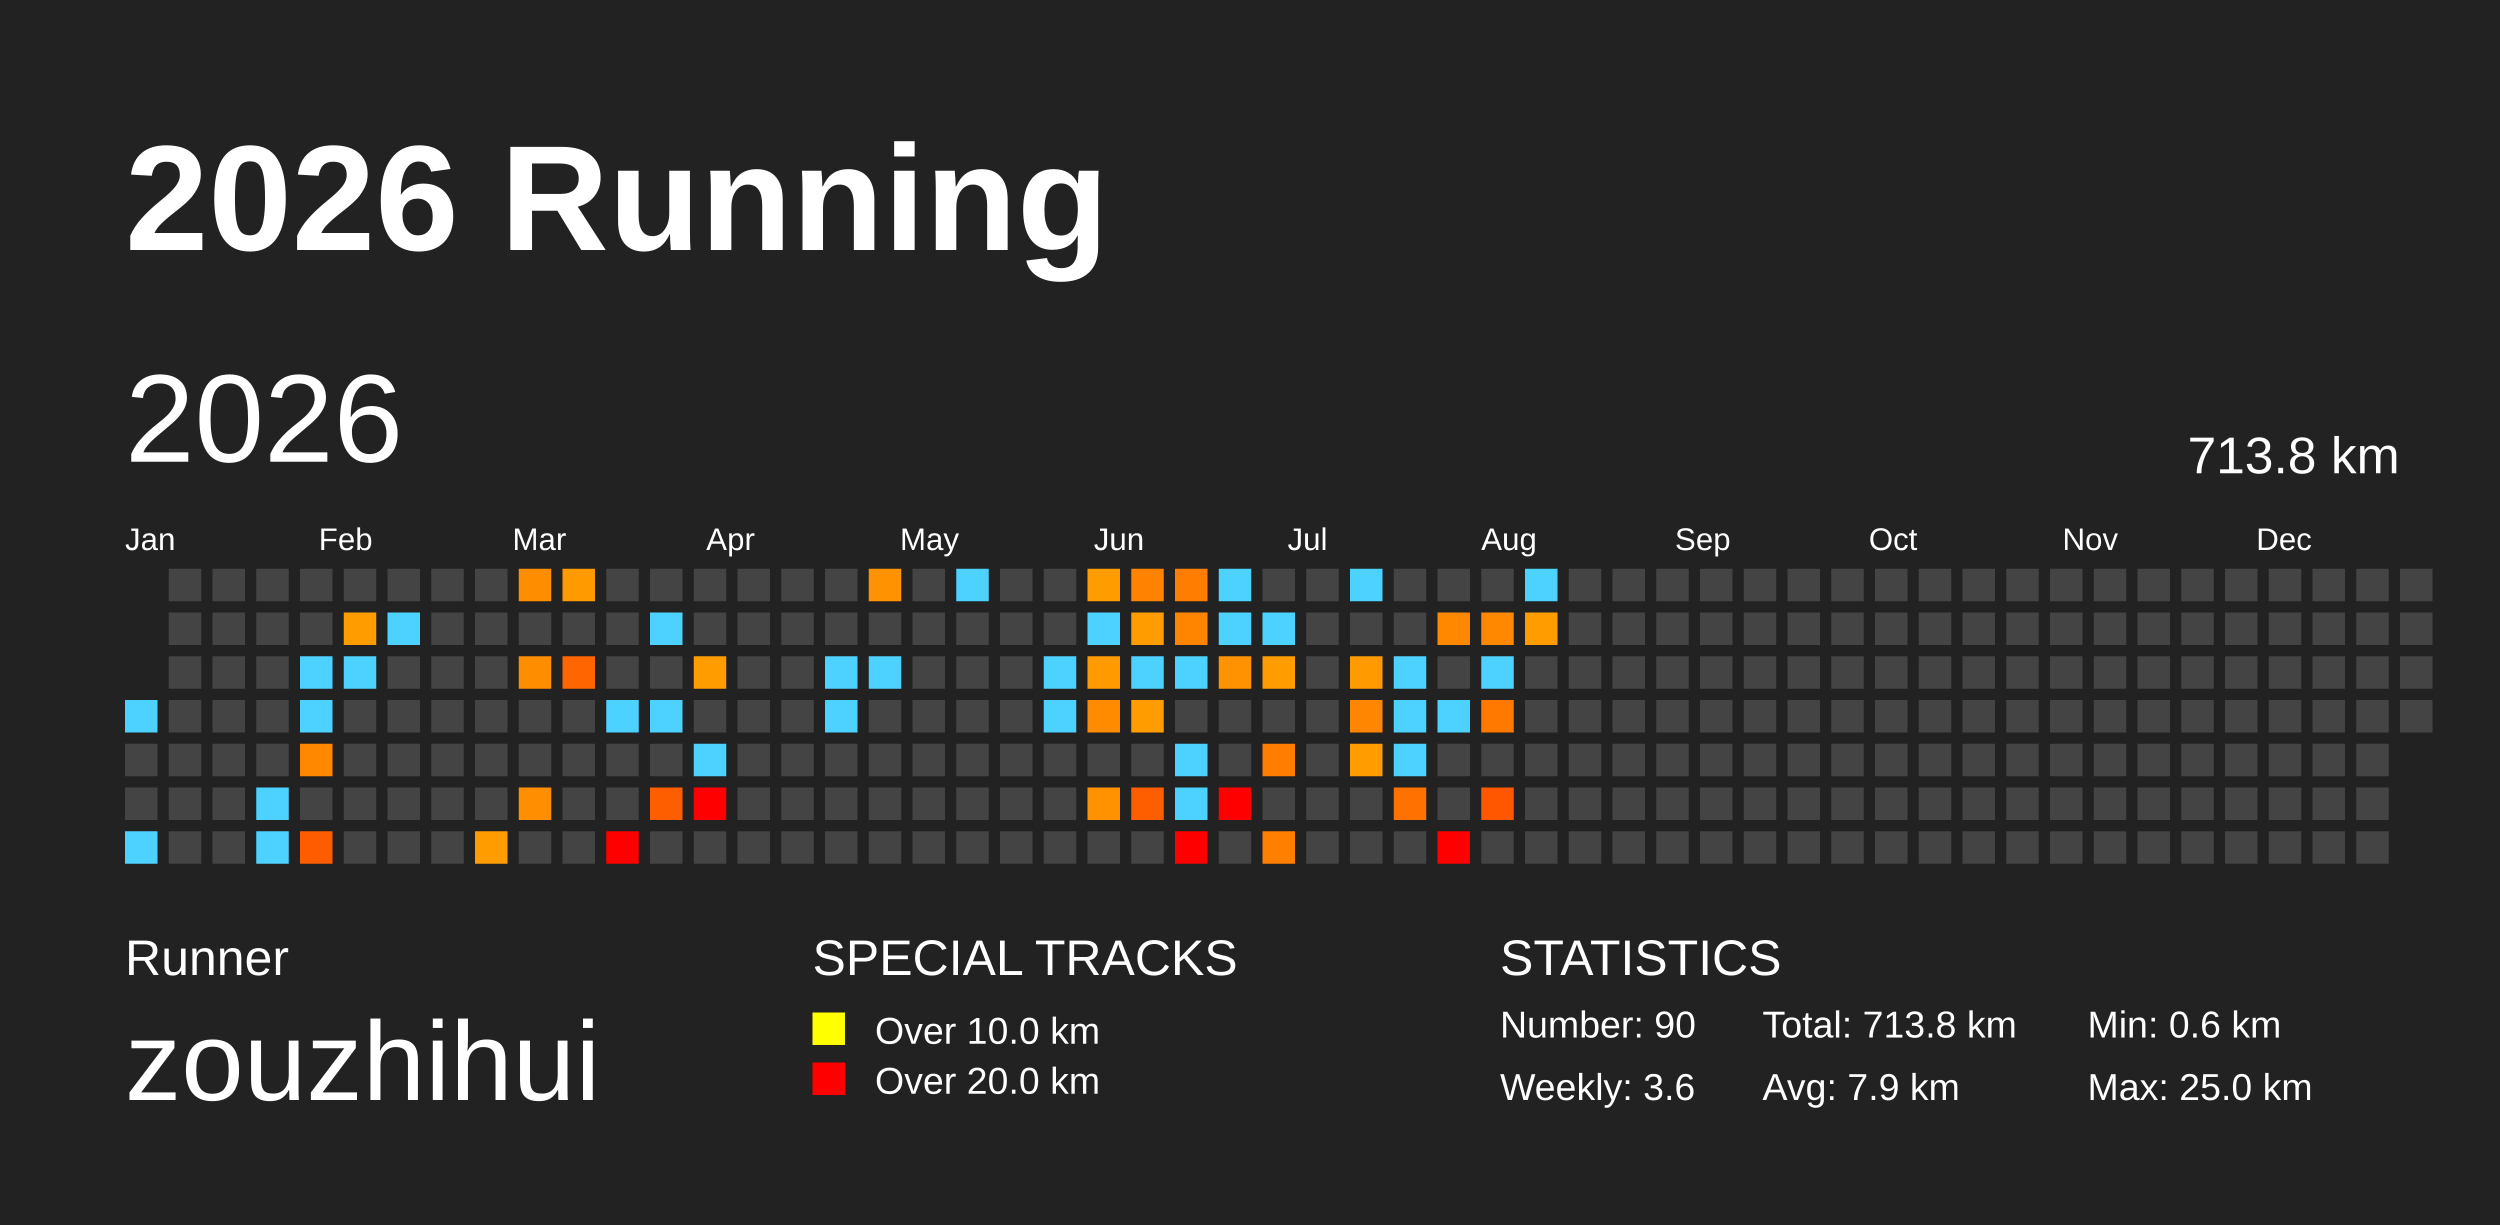
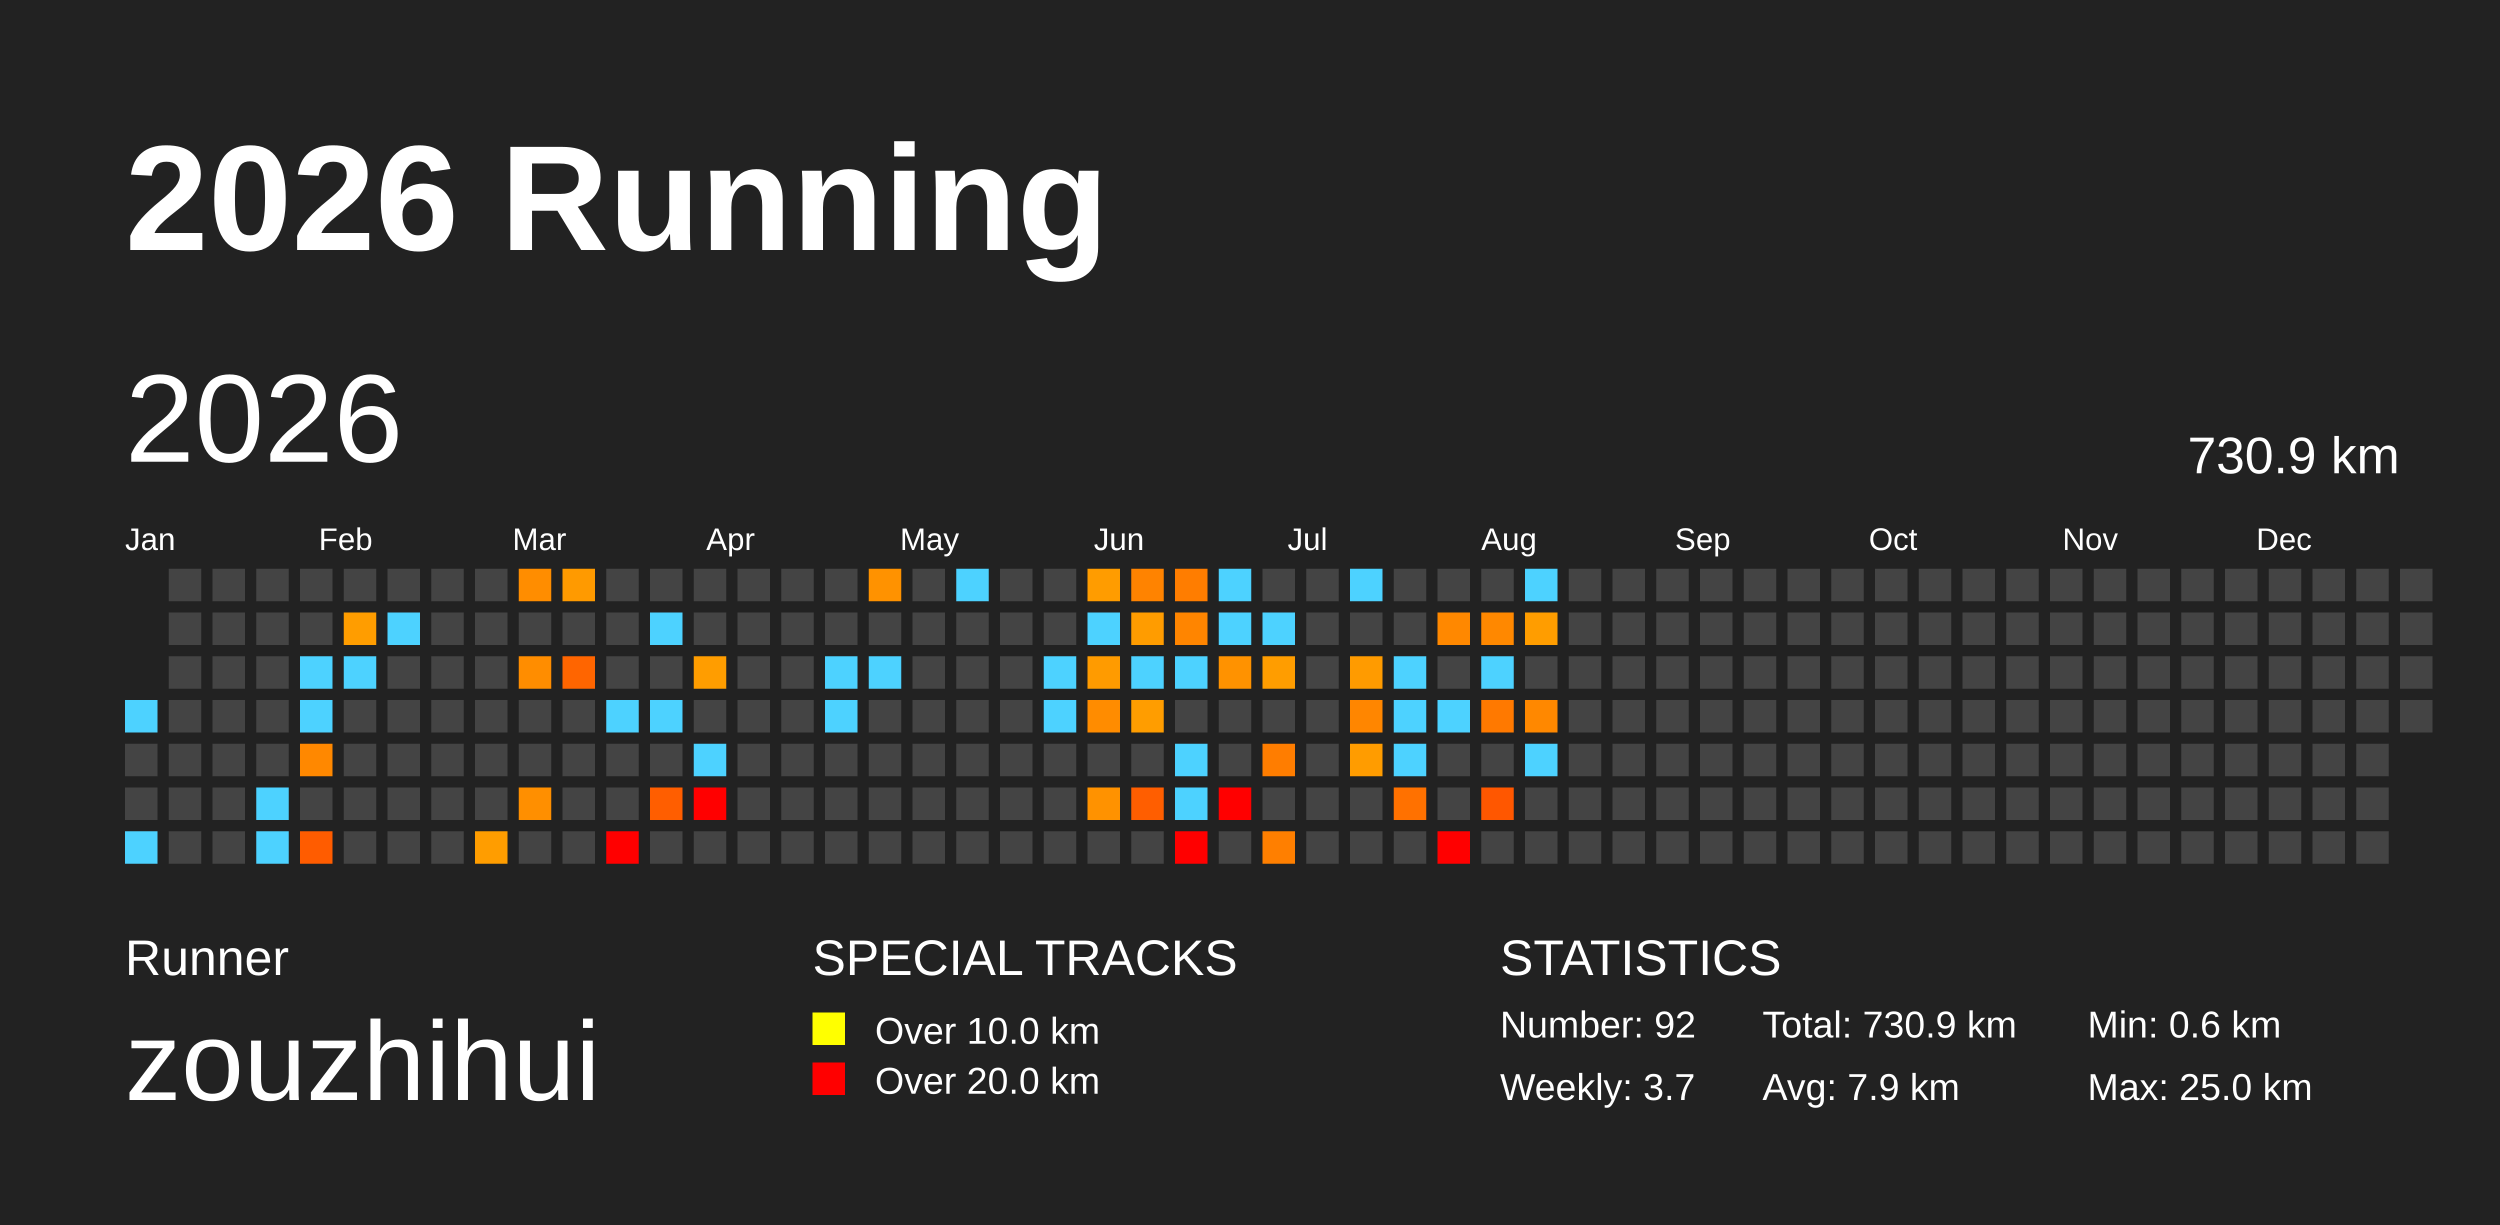
<svg xmlns="http://www.w3.org/2000/svg" baseProfile="full" height="98mm" version="1.1" viewBox="0,0,200,98" width="200mm">
  <defs />
  <rect fill="#222222" height="98" width="200" x="0" y="0" />
  <text fill="#FFFFFF" style="font-size:12px; font-family:Arial; font-weight:bold;" x="10" y="20">2026 Running</text>
  <text fill="#FFFFFF" style="font-size:4px; font-family:Arial" x="10" y="78">Runner</text>
  <text fill="#FFFFFF" style="font-size:9px; font-family:Arial" x="10" y="88">zouzhihui</text>
  <text fill="#FFFFFF" style="font-size:4px; font-family:Arial" x="65" y="78">SPECIAL TRACKS</text>
  <rect fill="yellow" height="2.6" width="2.6" x="65" y="81" />
  <text fill="#FFFFFF" style="font-size:3px; font-family:Arial" x="70" y="83.5">Over 10.0 km</text>
  <rect fill="red" height="2.6" width="2.6" x="65" y="85" />
  <text fill="#FFFFFF" style="font-size:3px; font-family:Arial" x="70" y="87.5">Over 20.0 km</text>
  <text fill="#FFFFFF" style="font-size:4px; font-family:Arial" x="120" y="78">STATISTICS</text>
-   <text fill="#FFFFFF" style="font-size:3px; font-family:Arial" x="120" y="83">Number: 90</text>
-   <text fill="#FFFFFF" style="font-size:3px; font-family:Arial" x="120" y="88">Weekly: 3.6</text>
-   <text fill="#FFFFFF" style="font-size:3px; font-family:Arial" x="141" y="83">Total: 713.8 km</text>
+   <text fill="#FFFFFF" style="font-size:3px; font-family:Arial" x="120" y="83">Number: 92</text>
+   <text fill="#FFFFFF" style="font-size:3px; font-family:Arial" x="120" y="88">Weekly: 3.7</text>
+   <text fill="#FFFFFF" style="font-size:3px; font-family:Arial" x="141" y="83">Total: 730.9 km</text>
  <text fill="#FFFFFF" style="font-size:3px; font-family:Arial" x="141" y="88">Avg: 7.9 km</text>
  <text fill="#FFFFFF" style="font-size:3px; font-family:Arial" x="167" y="83">Min: 0.6 km</text>
  <text fill="#FFFFFF" style="font-size:3px; font-family:Arial" x="167" y="88">Max: 25.0 km</text>
  <text dominant-baseline="hanging" fill="#FFFFFF" style="font-size:10.0px; font-family:Arial;" x="10" y="30">2026</text>
-   <text dominant-baseline="hanging" fill="#FFFFFF" style="font-size:4.125px; font-family:Arial;" x="175" y="35">713.8 km</text>
+   <text dominant-baseline="hanging" fill="#FFFFFF" style="font-size:4.125px; font-family:Arial;" x="175" y="35">730.9 km</text>
  <text fill="#FFFFFF" style="font-size:2.5px; font-family:Arial" x="10.0" y="44">Jan</text>
  <text fill="#FFFFFF" style="font-size:2.5px; font-family:Arial" x="25.5" y="44">Feb</text>
  <text fill="#FFFFFF" style="font-size:2.5px; font-family:Arial" x="41.0" y="44">Mar</text>
  <text fill="#FFFFFF" style="font-size:2.5px; font-family:Arial" x="56.5" y="44">Apr</text>
  <text fill="#FFFFFF" style="font-size:2.5px; font-family:Arial" x="72.0" y="44">May</text>
  <text fill="#FFFFFF" style="font-size:2.5px; font-family:Arial" x="87.5" y="44">Jun</text>
  <text fill="#FFFFFF" style="font-size:2.5px; font-family:Arial" x="103.0" y="44">Jul</text>
  <text fill="#FFFFFF" style="font-size:2.5px; font-family:Arial" x="118.5" y="44">Aug</text>
  <text fill="#FFFFFF" style="font-size:2.5px; font-family:Arial" x="134.0" y="44">Sep</text>
  <text fill="#FFFFFF" style="font-size:2.5px; font-family:Arial" x="149.5" y="44">Oct</text>
  <text fill="#FFFFFF" style="font-size:2.5px; font-family:Arial" x="165.0" y="44">Nov</text>
  <text fill="#FFFFFF" style="font-size:2.5px; font-family:Arial" x="180.5" y="44">Dec</text>
  <rect fill="#4dd2ff" height="2.6" width="2.6" x="10.0" y="56.0" />
  <rect fill="#444444" height="2.6" width="2.6" x="10.0" y="59.5" />
  <rect fill="#444444" height="2.6" width="2.6" x="10.0" y="63.0" />
  <rect fill="#4dd2ff" height="2.6" width="2.6" x="10.0" y="66.5" />
  <rect fill="#444444" height="2.6" width="2.6" x="13.5" y="45.5" />
  <rect fill="#444444" height="2.6" width="2.6" x="13.5" y="49.0" />
  <rect fill="#444444" height="2.6" width="2.6" x="13.5" y="52.5" />
  <rect fill="#444444" height="2.6" width="2.6" x="13.5" y="56.0" />
  <rect fill="#444444" height="2.6" width="2.6" x="13.5" y="59.5" />
  <rect fill="#444444" height="2.6" width="2.6" x="13.5" y="63.0" />
  <rect fill="#444444" height="2.6" width="2.6" x="13.5" y="66.5" />
  <rect fill="#444444" height="2.6" width="2.6" x="17.0" y="45.5" />
  <rect fill="#444444" height="2.6" width="2.6" x="17.0" y="49.0" />
  <rect fill="#444444" height="2.6" width="2.6" x="17.0" y="52.5" />
  <rect fill="#444444" height="2.6" width="2.6" x="17.0" y="56.0" />
  <rect fill="#444444" height="2.6" width="2.6" x="17.0" y="59.5" />
  <rect fill="#444444" height="2.6" width="2.6" x="17.0" y="63.0" />
  <rect fill="#444444" height="2.6" width="2.6" x="17.0" y="66.5" />
  <rect fill="#444444" height="2.6" width="2.6" x="20.5" y="45.5" />
  <rect fill="#444444" height="2.6" width="2.6" x="20.5" y="49.0" />
  <rect fill="#444444" height="2.6" width="2.6" x="20.5" y="52.5" />
  <rect fill="#444444" height="2.6" width="2.6" x="20.5" y="56.0" />
  <rect fill="#444444" height="2.6" width="2.6" x="20.5" y="59.5" />
  <rect fill="#4dd2ff" height="2.6" width="2.6" x="20.5" y="63.0" />
  <rect fill="#4dd2ff" height="2.6" width="2.6" x="20.5" y="66.5" />
  <rect fill="#444444" height="2.6" width="2.6" x="24.0" y="45.5" />
  <rect fill="#444444" height="2.6" width="2.6" x="24.0" y="49.0" />
  <rect fill="#4dd2ff" height="2.6" width="2.6" x="24.0" y="52.5" />
  <rect fill="#4dd2ff" height="2.6" width="2.6" x="24.0" y="56.0" />
  <rect fill="#ff8800" height="2.6" width="2.6" x="24.0" y="59.5" />
  <rect fill="#444444" height="2.6" width="2.6" x="24.0" y="63.0" />
  <rect fill="#ff5c00" height="2.6" width="2.6" x="24.0" y="66.5" />
  <rect fill="#444444" height="2.6" width="2.6" x="27.5" y="45.5" />
  <rect fill="#ff9d00" height="2.6" width="2.6" x="27.5" y="49.0" />
  <rect fill="#4dd2ff" height="2.6" width="2.6" x="27.5" y="52.5" />
  <rect fill="#444444" height="2.6" width="2.6" x="27.5" y="56.0" />
  <rect fill="#444444" height="2.6" width="2.6" x="27.5" y="59.5" />
  <rect fill="#444444" height="2.6" width="2.6" x="27.5" y="63.0" />
  <rect fill="#444444" height="2.6" width="2.6" x="27.5" y="66.5" />
  <rect fill="#444444" height="2.6" width="2.6" x="31.0" y="45.5" />
  <rect fill="#4dd2ff" height="2.6" width="2.6" x="31.0" y="49.0" />
  <rect fill="#444444" height="2.6" width="2.6" x="31.0" y="52.5" />
  <rect fill="#444444" height="2.6" width="2.6" x="31.0" y="56.0" />
  <rect fill="#444444" height="2.6" width="2.6" x="31.0" y="59.5" />
  <rect fill="#444444" height="2.6" width="2.6" x="31.0" y="63.0" />
  <rect fill="#444444" height="2.6" width="2.6" x="31.0" y="66.5" />
  <rect fill="#444444" height="2.6" width="2.6" x="34.5" y="45.5" />
  <rect fill="#444444" height="2.6" width="2.6" x="34.5" y="49.0" />
  <rect fill="#444444" height="2.6" width="2.6" x="34.5" y="52.5" />
  <rect fill="#444444" height="2.6" width="2.6" x="34.5" y="56.0" />
  <rect fill="#444444" height="2.6" width="2.6" x="34.5" y="59.5" />
  <rect fill="#444444" height="2.6" width="2.6" x="34.5" y="63.0" />
  <rect fill="#444444" height="2.6" width="2.6" x="34.5" y="66.5" />
  <rect fill="#444444" height="2.6" width="2.6" x="38.0" y="45.5" />
  <rect fill="#444444" height="2.6" width="2.6" x="38.0" y="49.0" />
  <rect fill="#444444" height="2.6" width="2.6" x="38.0" y="52.5" />
  <rect fill="#444444" height="2.6" width="2.6" x="38.0" y="56.0" />
  <rect fill="#444444" height="2.6" width="2.6" x="38.0" y="59.5" />
  <rect fill="#444444" height="2.6" width="2.6" x="38.0" y="63.0" />
  <rect fill="#ff9d00" height="2.6" width="2.6" x="38.0" y="66.5" />
  <rect fill="#ff8d00" height="2.6" width="2.6" x="41.5" y="45.5" />
  <rect fill="#444444" height="2.6" width="2.6" x="41.5" y="49.0" />
  <rect fill="#ff8d00" height="2.6" width="2.6" x="41.5" y="52.5" />
  <rect fill="#444444" height="2.6" width="2.6" x="41.5" y="56.0" />
  <rect fill="#444444" height="2.6" width="2.6" x="41.5" y="59.5" />
  <rect fill="#ff8f00" height="2.6" width="2.6" x="41.5" y="63.0" />
  <rect fill="#444444" height="2.6" width="2.6" x="41.5" y="66.5" />
  <rect fill="#ff9a00" height="2.6" width="2.6" x="45.0" y="45.5" />
  <rect fill="#444444" height="2.6" width="2.6" x="45.0" y="49.0" />
  <rect fill="#ff6500" height="2.6" width="2.6" x="45.0" y="52.5" />
  <rect fill="#444444" height="2.6" width="2.6" x="45.0" y="56.0" />
  <rect fill="#444444" height="2.6" width="2.6" x="45.0" y="59.5" />
  <rect fill="#444444" height="2.6" width="2.6" x="45.0" y="63.0" />
  <rect fill="#444444" height="2.6" width="2.6" x="45.0" y="66.5" />
  <rect fill="#444444" height="2.6" width="2.6" x="48.5" y="45.5" />
  <rect fill="#444444" height="2.6" width="2.6" x="48.5" y="49.0" />
  <rect fill="#444444" height="2.6" width="2.6" x="48.5" y="52.5" />
  <rect fill="#4dd2ff" height="2.6" width="2.6" x="48.5" y="56.0" />
  <rect fill="#444444" height="2.6" width="2.6" x="48.5" y="59.5" />
  <rect fill="#444444" height="2.6" width="2.6" x="48.5" y="63.0" />
  <rect fill="red" height="2.6" width="2.6" x="48.5" y="66.5" />
  <rect fill="#444444" height="2.6" width="2.6" x="52.0" y="45.5" />
  <rect fill="#4dd2ff" height="2.6" width="2.6" x="52.0" y="49.0" />
  <rect fill="#444444" height="2.6" width="2.6" x="52.0" y="52.5" />
  <rect fill="#4dd2ff" height="2.6" width="2.6" x="52.0" y="56.0" />
  <rect fill="#444444" height="2.6" width="2.6" x="52.0" y="59.5" />
  <rect fill="#ff5e00" height="2.6" width="2.6" x="52.0" y="63.0" />
  <rect fill="#444444" height="2.6" width="2.6" x="52.0" y="66.5" />
  <rect fill="#444444" height="2.6" width="2.6" x="55.5" y="45.5" />
  <rect fill="#444444" height="2.6" width="2.6" x="55.5" y="49.0" />
  <rect fill="#ff9d00" height="2.6" width="2.6" x="55.5" y="52.5" />
  <rect fill="#444444" height="2.6" width="2.6" x="55.5" y="56.0" />
  <rect fill="#4dd2ff" height="2.6" width="2.6" x="55.5" y="59.5" />
  <rect fill="red" height="2.6" width="2.6" x="55.5" y="63.0" />
  <rect fill="#444444" height="2.6" width="2.6" x="55.5" y="66.5" />
  <rect fill="#444444" height="2.6" width="2.6" x="59.0" y="45.5" />
  <rect fill="#444444" height="2.6" width="2.6" x="59.0" y="49.0" />
  <rect fill="#444444" height="2.6" width="2.6" x="59.0" y="52.5" />
  <rect fill="#444444" height="2.6" width="2.6" x="59.0" y="56.0" />
  <rect fill="#444444" height="2.6" width="2.6" x="59.0" y="59.5" />
  <rect fill="#444444" height="2.6" width="2.6" x="59.0" y="63.0" />
  <rect fill="#444444" height="2.6" width="2.6" x="59.0" y="66.5" />
  <rect fill="#444444" height="2.6" width="2.6" x="62.5" y="45.5" />
  <rect fill="#444444" height="2.6" width="2.6" x="62.5" y="49.0" />
  <rect fill="#444444" height="2.6" width="2.6" x="62.5" y="52.5" />
  <rect fill="#444444" height="2.6" width="2.6" x="62.5" y="56.0" />
  <rect fill="#444444" height="2.6" width="2.6" x="62.5" y="59.5" />
  <rect fill="#444444" height="2.6" width="2.6" x="62.5" y="63.0" />
  <rect fill="#444444" height="2.6" width="2.6" x="62.5" y="66.5" />
  <rect fill="#444444" height="2.6" width="2.6" x="66.0" y="45.5" />
  <rect fill="#444444" height="2.6" width="2.6" x="66.0" y="49.0" />
  <rect fill="#4dd2ff" height="2.6" width="2.6" x="66.0" y="52.5" />
  <rect fill="#4dd2ff" height="2.6" width="2.6" x="66.0" y="56.0" />
  <rect fill="#444444" height="2.6" width="2.6" x="66.0" y="59.5" />
  <rect fill="#444444" height="2.6" width="2.6" x="66.0" y="63.0" />
  <rect fill="#444444" height="2.6" width="2.6" x="66.0" y="66.5" />
  <rect fill="#ff9200" height="2.6" width="2.6" x="69.5" y="45.5" />
  <rect fill="#444444" height="2.6" width="2.6" x="69.5" y="49.0" />
  <rect fill="#4dd2ff" height="2.6" width="2.6" x="69.5" y="52.5" />
  <rect fill="#444444" height="2.6" width="2.6" x="69.5" y="56.0" />
  <rect fill="#444444" height="2.6" width="2.6" x="69.5" y="59.5" />
  <rect fill="#444444" height="2.6" width="2.6" x="69.5" y="63.0" />
  <rect fill="#444444" height="2.6" width="2.6" x="69.5" y="66.5" />
  <rect fill="#444444" height="2.6" width="2.6" x="73.0" y="45.5" />
  <rect fill="#444444" height="2.6" width="2.6" x="73.0" y="49.0" />
  <rect fill="#444444" height="2.6" width="2.6" x="73.0" y="52.5" />
  <rect fill="#444444" height="2.6" width="2.6" x="73.0" y="56.0" />
  <rect fill="#444444" height="2.6" width="2.6" x="73.0" y="59.5" />
  <rect fill="#444444" height="2.6" width="2.6" x="73.0" y="63.0" />
  <rect fill="#444444" height="2.6" width="2.6" x="73.0" y="66.5" />
  <rect fill="#4dd2ff" height="2.6" width="2.6" x="76.5" y="45.5" />
  <rect fill="#444444" height="2.6" width="2.6" x="76.5" y="49.0" />
  <rect fill="#444444" height="2.6" width="2.6" x="76.5" y="52.5" />
  <rect fill="#444444" height="2.6" width="2.6" x="76.5" y="56.0" />
  <rect fill="#444444" height="2.6" width="2.6" x="76.5" y="59.5" />
  <rect fill="#444444" height="2.6" width="2.6" x="76.5" y="63.0" />
  <rect fill="#444444" height="2.6" width="2.6" x="76.5" y="66.5" />
  <rect fill="#444444" height="2.6" width="2.6" x="80.0" y="45.5" />
  <rect fill="#444444" height="2.6" width="2.6" x="80.0" y="49.0" />
  <rect fill="#444444" height="2.6" width="2.6" x="80.0" y="52.5" />
  <rect fill="#444444" height="2.6" width="2.6" x="80.0" y="56.0" />
  <rect fill="#444444" height="2.6" width="2.6" x="80.0" y="59.5" />
  <rect fill="#444444" height="2.6" width="2.6" x="80.0" y="63.0" />
  <rect fill="#444444" height="2.6" width="2.6" x="80.0" y="66.5" />
  <rect fill="#444444" height="2.6" width="2.6" x="83.5" y="45.5" />
  <rect fill="#444444" height="2.6" width="2.6" x="83.5" y="49.0" />
  <rect fill="#4dd2ff" height="2.6" width="2.6" x="83.5" y="52.5" />
  <rect fill="#4dd2ff" height="2.6" width="2.6" x="83.5" y="56.0" />
  <rect fill="#444444" height="2.6" width="2.6" x="83.5" y="59.5" />
  <rect fill="#444444" height="2.6" width="2.6" x="83.5" y="63.0" />
  <rect fill="#444444" height="2.6" width="2.6" x="83.5" y="66.5" />
  <rect fill="#ff9c00" height="2.6" width="2.6" x="87.0" y="45.5" />
  <rect fill="#4dd2ff" height="2.6" width="2.6" x="87.0" y="49.0" />
  <rect fill="#ff9b00" height="2.6" width="2.6" x="87.0" y="52.5" />
  <rect fill="#ff8c00" height="2.6" width="2.6" x="87.0" y="56.0" />
  <rect fill="#444444" height="2.6" width="2.6" x="87.0" y="59.5" />
  <rect fill="#ff9200" height="2.6" width="2.6" x="87.0" y="63.0" />
  <rect fill="#444444" height="2.6" width="2.6" x="87.0" y="66.5" />
  <rect fill="#ff8300" height="2.6" width="2.6" x="90.5" y="45.5" />
  <rect fill="#ff9c00" height="2.6" width="2.6" x="90.5" y="49.0" />
  <rect fill="#4dd2ff" height="2.6" width="2.6" x="90.5" y="52.5" />
  <rect fill="#ff9d00" height="2.6" width="2.6" x="90.5" y="56.0" />
  <rect fill="#444444" height="2.6" width="2.6" x="90.5" y="59.5" />
  <rect fill="#ff5e00" height="2.6" width="2.6" x="90.5" y="63.0" />
  <rect fill="#444444" height="2.6" width="2.6" x="90.5" y="66.5" />
  <rect fill="#ff7d00" height="2.6" width="2.6" x="94.0" y="45.5" />
  <rect fill="#ff8500" height="2.6" width="2.6" x="94.0" y="49.0" />
  <rect fill="#4dd2ff" height="2.6" width="2.6" x="94.0" y="52.5" />
  <rect fill="#444444" height="2.6" width="2.6" x="94.0" y="56.0" />
  <rect fill="#4dd2ff" height="2.6" width="2.6" x="94.0" y="59.5" />
  <rect fill="#4dd2ff" height="2.6" width="2.6" x="94.0" y="63.0" />
  <rect fill="red" height="2.6" width="2.6" x="94.0" y="66.5" />
  <rect fill="#4dd2ff" height="2.6" width="2.6" x="97.5" y="45.5" />
  <rect fill="#4dd2ff" height="2.6" width="2.6" x="97.5" y="49.0" />
  <rect fill="#ff9200" height="2.6" width="2.6" x="97.5" y="52.5" />
  <rect fill="#444444" height="2.6" width="2.6" x="97.5" y="56.0" />
  <rect fill="#444444" height="2.6" width="2.6" x="97.5" y="59.5" />
  <rect fill="red" height="2.6" width="2.6" x="97.5" y="63.0" />
  <rect fill="#444444" height="2.6" width="2.6" x="97.5" y="66.5" />
  <rect fill="#444444" height="2.6" width="2.6" x="101.0" y="45.5" />
  <rect fill="#4dd2ff" height="2.6" width="2.6" x="101.0" y="49.0" />
  <rect fill="#ff9d00" height="2.6" width="2.6" x="101.0" y="52.5" />
  <rect fill="#444444" height="2.6" width="2.6" x="101.0" y="56.0" />
  <rect fill="#ff7d00" height="2.6" width="2.6" x="101.0" y="59.5" />
  <rect fill="#444444" height="2.6" width="2.6" x="101.0" y="63.0" />
  <rect fill="#ff7f00" height="2.6" width="2.6" x="101.0" y="66.5" />
  <rect fill="#444444" height="2.6" width="2.6" x="104.5" y="45.5" />
  <rect fill="#444444" height="2.6" width="2.6" x="104.5" y="49.0" />
  <rect fill="#444444" height="2.6" width="2.6" x="104.5" y="52.5" />
  <rect fill="#444444" height="2.6" width="2.6" x="104.5" y="56.0" />
  <rect fill="#444444" height="2.6" width="2.6" x="104.5" y="59.5" />
  <rect fill="#444444" height="2.6" width="2.6" x="104.5" y="63.0" />
  <rect fill="#444444" height="2.6" width="2.6" x="104.5" y="66.5" />
  <rect fill="#4dd2ff" height="2.6" width="2.6" x="108.0" y="45.5" />
  <rect fill="#444444" height="2.6" width="2.6" x="108.0" y="49.0" />
  <rect fill="#ff9b00" height="2.6" width="2.6" x="108.0" y="52.5" />
  <rect fill="#ff8600" height="2.6" width="2.6" x="108.0" y="56.0" />
  <rect fill="#ff9c00" height="2.6" width="2.6" x="108.0" y="59.5" />
  <rect fill="#444444" height="2.6" width="2.6" x="108.0" y="63.0" />
  <rect fill="#444444" height="2.6" width="2.6" x="108.0" y="66.5" />
  <rect fill="#444444" height="2.6" width="2.6" x="111.5" y="45.5" />
  <rect fill="#444444" height="2.6" width="2.6" x="111.5" y="49.0" />
  <rect fill="#4dd2ff" height="2.6" width="2.6" x="111.5" y="52.5" />
  <rect fill="#4dd2ff" height="2.6" width="2.6" x="111.5" y="56.0" />
  <rect fill="#4dd2ff" height="2.6" width="2.6" x="111.5" y="59.5" />
  <rect fill="#ff7100" height="2.6" width="2.6" x="111.5" y="63.0" />
  <rect fill="#444444" height="2.6" width="2.6" x="111.5" y="66.5" />
  <rect fill="#444444" height="2.6" width="2.6" x="115.0" y="45.5" />
  <rect fill="#ff8800" height="2.6" width="2.6" x="115.0" y="49.0" />
  <rect fill="#444444" height="2.6" width="2.6" x="115.0" y="52.5" />
  <rect fill="#4dd2ff" height="2.6" width="2.6" x="115.0" y="56.0" />
  <rect fill="#444444" height="2.6" width="2.6" x="115.0" y="59.5" />
  <rect fill="#444444" height="2.6" width="2.6" x="115.0" y="63.0" />
  <rect fill="red" height="2.6" width="2.6" x="115.0" y="66.5" />
  <rect fill="#444444" height="2.6" width="2.6" x="118.5" y="45.5" />
  <rect fill="#ff8800" height="2.6" width="2.6" x="118.5" y="49.0" />
  <rect fill="#4dd2ff" height="2.6" width="2.6" x="118.5" y="52.5" />
  <rect fill="#ff7900" height="2.6" width="2.6" x="118.5" y="56.0" />
  <rect fill="#444444" height="2.6" width="2.6" x="118.5" y="59.5" />
  <rect fill="#ff5700" height="2.6" width="2.6" x="118.5" y="63.0" />
  <rect fill="#444444" height="2.6" width="2.6" x="118.5" y="66.5" />
  <rect fill="#4dd2ff" height="2.6" width="2.6" x="122.0" y="45.5" />
  <rect fill="#ff9d00" height="2.6" width="2.6" x="122.0" y="49.0" />
  <rect fill="#444444" height="2.6" width="2.6" x="122.0" y="52.5" />
-   <rect fill="#444444" height="2.6" width="2.6" x="122.0" y="56.0" />
-   <rect fill="#444444" height="2.6" width="2.6" x="122.0" y="59.5" />
+   <rect fill="#ff8800" height="2.6" width="2.6" x="122.0" y="56.0" />
+   <rect fill="#4dd2ff" height="2.6" width="2.6" x="122.0" y="59.5" />
  <rect fill="#444444" height="2.6" width="2.6" x="122.0" y="63.0" />
  <rect fill="#444444" height="2.6" width="2.6" x="122.0" y="66.5" />
  <rect fill="#444444" height="2.6" width="2.6" x="125.5" y="45.5" />
  <rect fill="#444444" height="2.6" width="2.6" x="125.5" y="49.0" />
  <rect fill="#444444" height="2.6" width="2.6" x="125.5" y="52.5" />
  <rect fill="#444444" height="2.6" width="2.6" x="125.5" y="56.0" />
  <rect fill="#444444" height="2.6" width="2.6" x="125.5" y="59.5" />
  <rect fill="#444444" height="2.6" width="2.6" x="125.5" y="63.0" />
  <rect fill="#444444" height="2.6" width="2.6" x="125.5" y="66.5" />
  <rect fill="#444444" height="2.6" width="2.6" x="129.0" y="45.5" />
  <rect fill="#444444" height="2.6" width="2.6" x="129.0" y="49.0" />
  <rect fill="#444444" height="2.6" width="2.6" x="129.0" y="52.5" />
  <rect fill="#444444" height="2.6" width="2.6" x="129.0" y="56.0" />
  <rect fill="#444444" height="2.6" width="2.6" x="129.0" y="59.5" />
  <rect fill="#444444" height="2.6" width="2.6" x="129.0" y="63.0" />
  <rect fill="#444444" height="2.6" width="2.6" x="129.0" y="66.5" />
  <rect fill="#444444" height="2.6" width="2.6" x="132.5" y="45.5" />
  <rect fill="#444444" height="2.6" width="2.6" x="132.5" y="49.0" />
  <rect fill="#444444" height="2.6" width="2.6" x="132.5" y="52.5" />
  <rect fill="#444444" height="2.6" width="2.6" x="132.5" y="56.0" />
  <rect fill="#444444" height="2.6" width="2.6" x="132.5" y="59.5" />
  <rect fill="#444444" height="2.6" width="2.6" x="132.5" y="63.0" />
  <rect fill="#444444" height="2.6" width="2.6" x="132.5" y="66.5" />
  <rect fill="#444444" height="2.6" width="2.6" x="136.0" y="45.5" />
  <rect fill="#444444" height="2.6" width="2.6" x="136.0" y="49.0" />
  <rect fill="#444444" height="2.6" width="2.6" x="136.0" y="52.5" />
  <rect fill="#444444" height="2.6" width="2.6" x="136.0" y="56.0" />
  <rect fill="#444444" height="2.6" width="2.6" x="136.0" y="59.5" />
  <rect fill="#444444" height="2.6" width="2.6" x="136.0" y="63.0" />
  <rect fill="#444444" height="2.6" width="2.6" x="136.0" y="66.5" />
  <rect fill="#444444" height="2.6" width="2.6" x="139.5" y="45.5" />
  <rect fill="#444444" height="2.6" width="2.6" x="139.5" y="49.0" />
  <rect fill="#444444" height="2.6" width="2.6" x="139.5" y="52.5" />
  <rect fill="#444444" height="2.6" width="2.6" x="139.5" y="56.0" />
  <rect fill="#444444" height="2.6" width="2.6" x="139.5" y="59.5" />
  <rect fill="#444444" height="2.6" width="2.6" x="139.5" y="63.0" />
  <rect fill="#444444" height="2.6" width="2.6" x="139.5" y="66.5" />
  <rect fill="#444444" height="2.6" width="2.6" x="143.0" y="45.5" />
  <rect fill="#444444" height="2.6" width="2.6" x="143.0" y="49.0" />
  <rect fill="#444444" height="2.6" width="2.6" x="143.0" y="52.5" />
  <rect fill="#444444" height="2.6" width="2.6" x="143.0" y="56.0" />
  <rect fill="#444444" height="2.6" width="2.6" x="143.0" y="59.5" />
  <rect fill="#444444" height="2.6" width="2.6" x="143.0" y="63.0" />
  <rect fill="#444444" height="2.6" width="2.6" x="143.0" y="66.5" />
  <rect fill="#444444" height="2.6" width="2.6" x="146.5" y="45.5" />
  <rect fill="#444444" height="2.6" width="2.6" x="146.5" y="49.0" />
  <rect fill="#444444" height="2.6" width="2.6" x="146.5" y="52.5" />
  <rect fill="#444444" height="2.6" width="2.6" x="146.5" y="56.0" />
  <rect fill="#444444" height="2.6" width="2.6" x="146.5" y="59.5" />
  <rect fill="#444444" height="2.6" width="2.6" x="146.5" y="63.0" />
  <rect fill="#444444" height="2.6" width="2.6" x="146.5" y="66.5" />
  <rect fill="#444444" height="2.6" width="2.6" x="150.0" y="45.5" />
  <rect fill="#444444" height="2.6" width="2.6" x="150.0" y="49.0" />
  <rect fill="#444444" height="2.6" width="2.6" x="150.0" y="52.5" />
  <rect fill="#444444" height="2.6" width="2.6" x="150.0" y="56.0" />
  <rect fill="#444444" height="2.6" width="2.6" x="150.0" y="59.5" />
  <rect fill="#444444" height="2.6" width="2.6" x="150.0" y="63.0" />
  <rect fill="#444444" height="2.6" width="2.6" x="150.0" y="66.5" />
  <rect fill="#444444" height="2.6" width="2.6" x="153.5" y="45.5" />
  <rect fill="#444444" height="2.6" width="2.6" x="153.5" y="49.0" />
  <rect fill="#444444" height="2.6" width="2.6" x="153.5" y="52.5" />
  <rect fill="#444444" height="2.6" width="2.6" x="153.5" y="56.0" />
  <rect fill="#444444" height="2.6" width="2.6" x="153.5" y="59.5" />
  <rect fill="#444444" height="2.6" width="2.6" x="153.5" y="63.0" />
  <rect fill="#444444" height="2.6" width="2.6" x="153.5" y="66.5" />
  <rect fill="#444444" height="2.6" width="2.6" x="157.0" y="45.5" />
  <rect fill="#444444" height="2.6" width="2.6" x="157.0" y="49.0" />
  <rect fill="#444444" height="2.6" width="2.6" x="157.0" y="52.5" />
  <rect fill="#444444" height="2.6" width="2.6" x="157.0" y="56.0" />
  <rect fill="#444444" height="2.6" width="2.6" x="157.0" y="59.5" />
  <rect fill="#444444" height="2.6" width="2.6" x="157.0" y="63.0" />
  <rect fill="#444444" height="2.6" width="2.6" x="157.0" y="66.5" />
  <rect fill="#444444" height="2.6" width="2.6" x="160.5" y="45.5" />
  <rect fill="#444444" height="2.6" width="2.6" x="160.5" y="49.0" />
  <rect fill="#444444" height="2.6" width="2.6" x="160.5" y="52.5" />
  <rect fill="#444444" height="2.6" width="2.6" x="160.5" y="56.0" />
  <rect fill="#444444" height="2.6" width="2.6" x="160.5" y="59.5" />
  <rect fill="#444444" height="2.6" width="2.6" x="160.5" y="63.0" />
  <rect fill="#444444" height="2.6" width="2.6" x="160.5" y="66.5" />
  <rect fill="#444444" height="2.6" width="2.6" x="164.0" y="45.5" />
  <rect fill="#444444" height="2.6" width="2.6" x="164.0" y="49.0" />
  <rect fill="#444444" height="2.6" width="2.6" x="164.0" y="52.5" />
  <rect fill="#444444" height="2.6" width="2.6" x="164.0" y="56.0" />
  <rect fill="#444444" height="2.6" width="2.6" x="164.0" y="59.5" />
  <rect fill="#444444" height="2.6" width="2.6" x="164.0" y="63.0" />
  <rect fill="#444444" height="2.6" width="2.6" x="164.0" y="66.5" />
  <rect fill="#444444" height="2.6" width="2.6" x="167.5" y="45.5" />
  <rect fill="#444444" height="2.6" width="2.6" x="167.5" y="49.0" />
  <rect fill="#444444" height="2.6" width="2.6" x="167.5" y="52.5" />
  <rect fill="#444444" height="2.6" width="2.6" x="167.5" y="56.0" />
  <rect fill="#444444" height="2.6" width="2.6" x="167.5" y="59.5" />
  <rect fill="#444444" height="2.6" width="2.6" x="167.5" y="63.0" />
  <rect fill="#444444" height="2.6" width="2.6" x="167.5" y="66.5" />
  <rect fill="#444444" height="2.6" width="2.6" x="171.0" y="45.5" />
  <rect fill="#444444" height="2.6" width="2.6" x="171.0" y="49.0" />
  <rect fill="#444444" height="2.6" width="2.6" x="171.0" y="52.5" />
  <rect fill="#444444" height="2.6" width="2.6" x="171.0" y="56.0" />
  <rect fill="#444444" height="2.6" width="2.6" x="171.0" y="59.5" />
  <rect fill="#444444" height="2.6" width="2.6" x="171.0" y="63.0" />
  <rect fill="#444444" height="2.6" width="2.6" x="171.0" y="66.5" />
  <rect fill="#444444" height="2.6" width="2.6" x="174.5" y="45.5" />
  <rect fill="#444444" height="2.6" width="2.6" x="174.5" y="49.0" />
  <rect fill="#444444" height="2.6" width="2.6" x="174.5" y="52.5" />
  <rect fill="#444444" height="2.6" width="2.6" x="174.5" y="56.0" />
  <rect fill="#444444" height="2.6" width="2.6" x="174.5" y="59.5" />
  <rect fill="#444444" height="2.6" width="2.6" x="174.5" y="63.0" />
  <rect fill="#444444" height="2.6" width="2.6" x="174.5" y="66.5" />
  <rect fill="#444444" height="2.6" width="2.6" x="178.0" y="45.5" />
  <rect fill="#444444" height="2.6" width="2.6" x="178.0" y="49.0" />
  <rect fill="#444444" height="2.6" width="2.6" x="178.0" y="52.5" />
  <rect fill="#444444" height="2.6" width="2.6" x="178.0" y="56.0" />
  <rect fill="#444444" height="2.6" width="2.6" x="178.0" y="59.5" />
  <rect fill="#444444" height="2.6" width="2.6" x="178.0" y="63.0" />
  <rect fill="#444444" height="2.6" width="2.6" x="178.0" y="66.5" />
  <rect fill="#444444" height="2.6" width="2.6" x="181.5" y="45.5" />
  <rect fill="#444444" height="2.6" width="2.6" x="181.5" y="49.0" />
  <rect fill="#444444" height="2.6" width="2.6" x="181.5" y="52.5" />
  <rect fill="#444444" height="2.6" width="2.6" x="181.5" y="56.0" />
  <rect fill="#444444" height="2.6" width="2.6" x="181.5" y="59.5" />
  <rect fill="#444444" height="2.6" width="2.6" x="181.5" y="63.0" />
  <rect fill="#444444" height="2.6" width="2.6" x="181.5" y="66.5" />
  <rect fill="#444444" height="2.6" width="2.6" x="185.0" y="45.5" />
  <rect fill="#444444" height="2.6" width="2.6" x="185.0" y="49.0" />
  <rect fill="#444444" height="2.6" width="2.6" x="185.0" y="52.5" />
  <rect fill="#444444" height="2.6" width="2.6" x="185.0" y="56.0" />
  <rect fill="#444444" height="2.6" width="2.6" x="185.0" y="59.5" />
  <rect fill="#444444" height="2.6" width="2.6" x="185.0" y="63.0" />
  <rect fill="#444444" height="2.6" width="2.6" x="185.0" y="66.5" />
  <rect fill="#444444" height="2.6" width="2.6" x="188.5" y="45.5" />
  <rect fill="#444444" height="2.6" width="2.6" x="188.5" y="49.0" />
  <rect fill="#444444" height="2.6" width="2.6" x="188.5" y="52.5" />
  <rect fill="#444444" height="2.6" width="2.6" x="188.5" y="56.0" />
  <rect fill="#444444" height="2.6" width="2.6" x="188.5" y="59.5" />
  <rect fill="#444444" height="2.6" width="2.6" x="188.5" y="63.0" />
  <rect fill="#444444" height="2.6" width="2.6" x="188.5" y="66.5" />
  <rect fill="#444444" height="2.6" width="2.6" x="192.0" y="45.5" />
  <rect fill="#444444" height="2.6" width="2.6" x="192.0" y="49.0" />
  <rect fill="#444444" height="2.6" width="2.6" x="192.0" y="52.5" />
  <rect fill="#444444" height="2.6" width="2.6" x="192.0" y="56.0" />
</svg>
